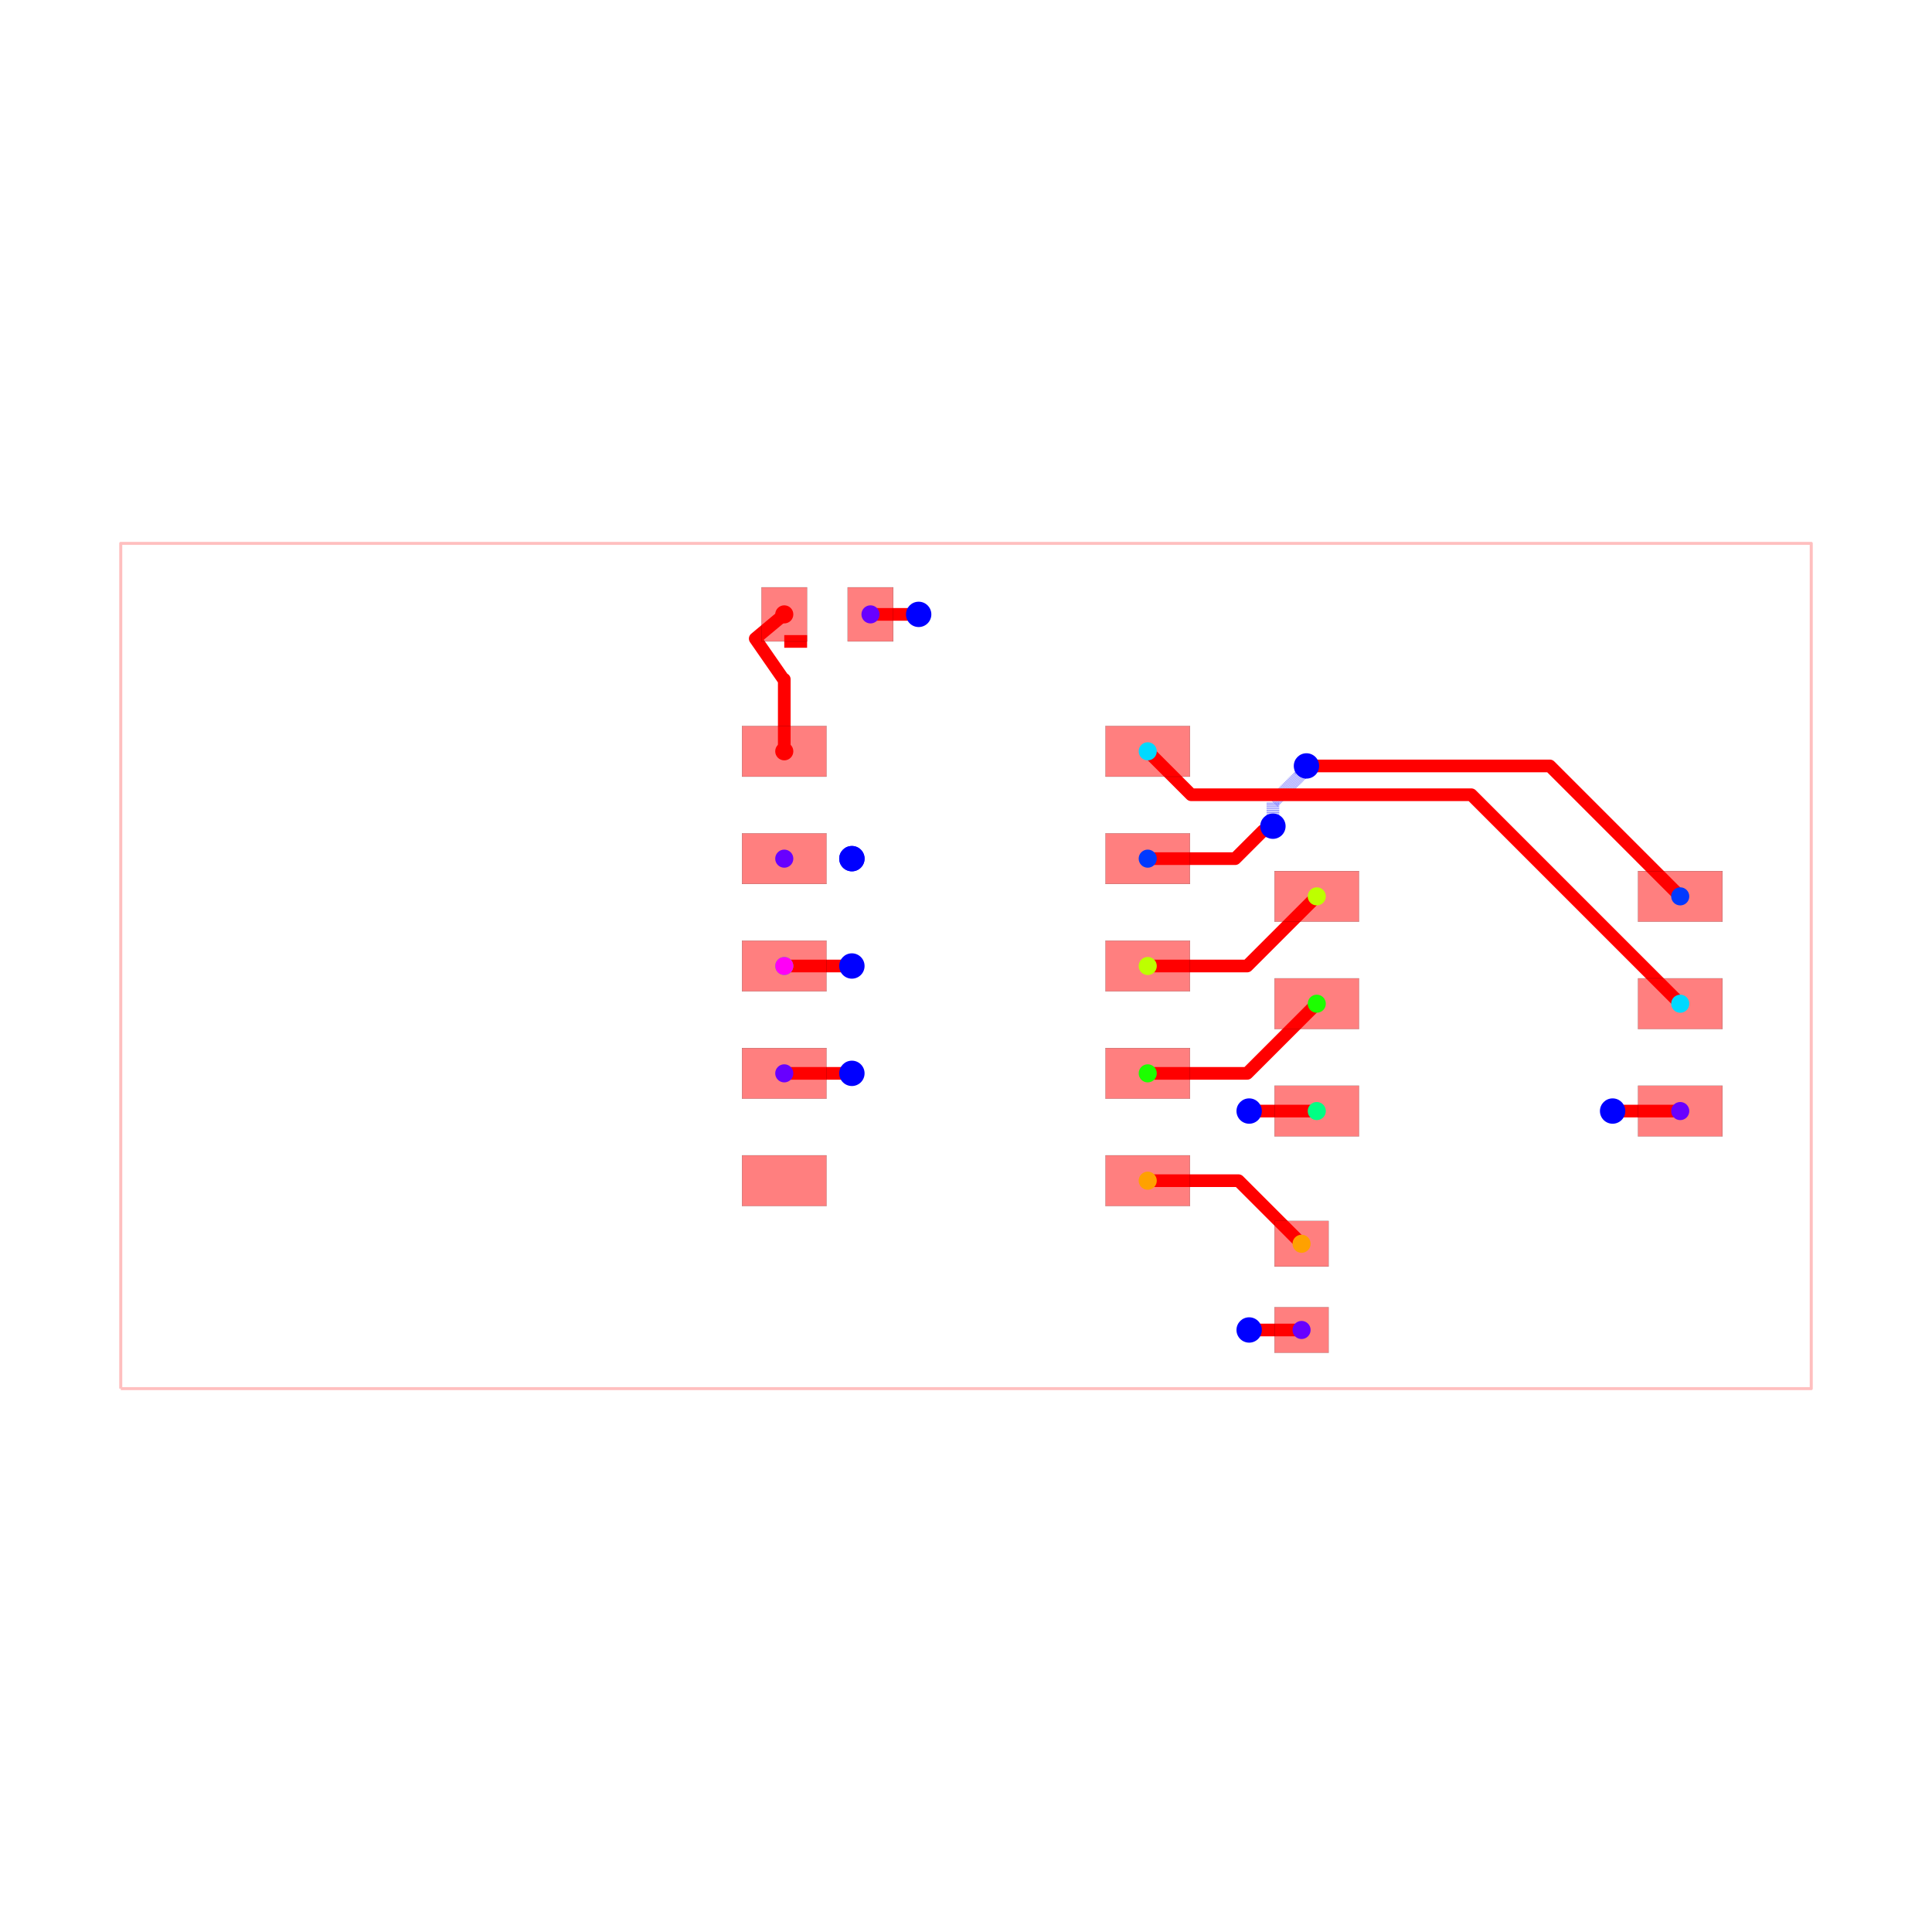
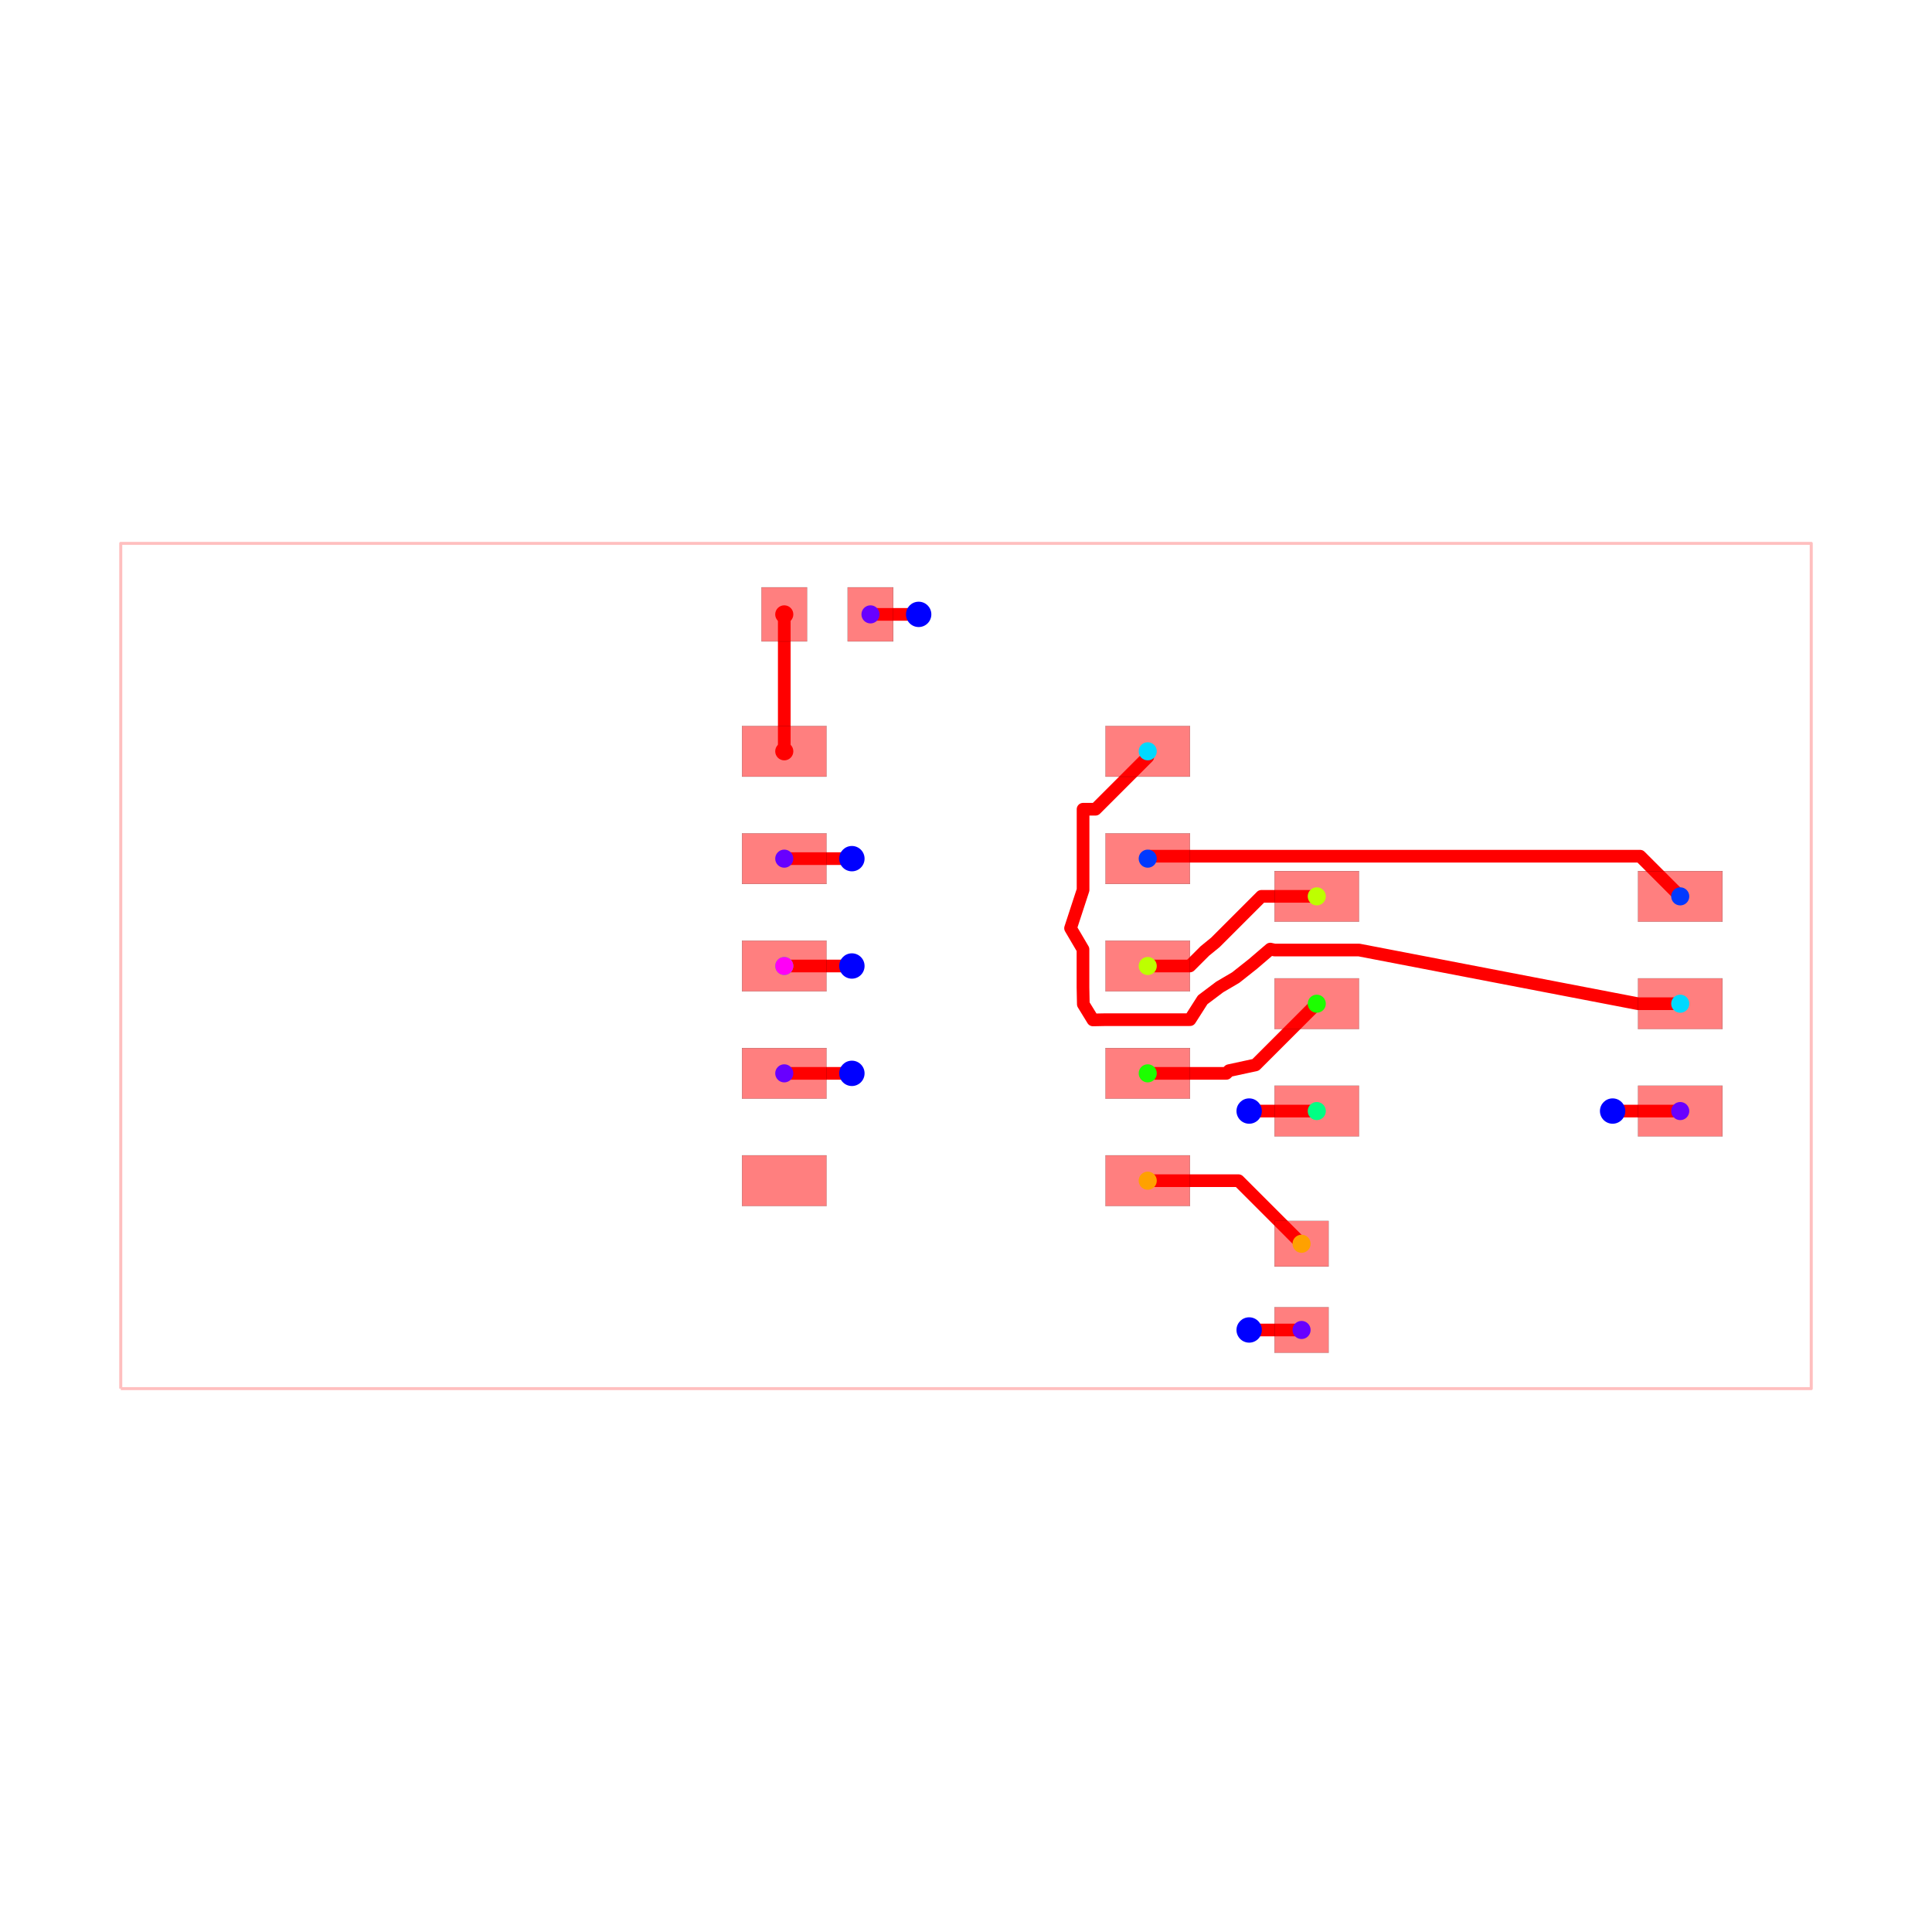
<svg xmlns="http://www.w3.org/2000/svg" width="640" height="640" viewBox="0 0 640 640">
  <rect width="100%" height="100%" fill="white" />
  <g>
    <polyline data-points="-10,-5 10,-5 10,5 -10,5 -10,-5" data-type="line" data-label="" points="40,460 600,460 600,180 40,180 40,460" fill="none" stroke="rgba(255,0,0,0.25)" stroke-linejoin="round" stroke-width="1px" />
  </g>
  <g>
-     <polyline data-points="-0.5600000000000005,4.16 -1.13,4.16" data-type="line" data-label="" points="304.32,203.52 288.36,203.52" fill="none" stroke="red" stroke-linejoin="round" stroke-width="4.2" />
+     <polyline data-points="-0.5600000000000005,4.16 -1.1300000000000006,4.16" data-type="line" data-label="" points="304.32,203.52 288.36,203.52" fill="none" stroke="red" stroke-linejoin="round" stroke-width="4.2" />
  </g>
  <g>
    <polyline data-points="3.3500000000000005,-4.306126129310514 3.969873870689486,-4.306126129310514 3.97,-4.306126129310514" data-type="line" data-label="" points="413.8,440.572 431.156,440.572 431.16,440.572" fill="none" stroke="red" stroke-linejoin="round" stroke-width="4.2" />
  </g>
  <g>
    <polyline data-points="7.6499999999999995,-1.716126129310514 8.449873870689485,-1.716126129310514 8.45,-1.716126129310514" data-type="line" data-label="" points="534.2,368.052 556.596,368.052 556.6,368.052" fill="none" stroke="red" stroke-linejoin="round" stroke-width="4.2" />
  </g>
  <g>
-     <polyline data-points="-2.15,3.84 -1.88,3.84" data-type="line" data-label="" points="259.8,212.48 267.36,212.48" fill="none" stroke="red" stroke-linejoin="round" stroke-width="4.2" />
+     <polyline data-points="-1.3499999999999999,1.27 -2.15,1.27" data-type="line" data-label="" points="282.2,284.44 259.8,284.44" fill="none" stroke="red" stroke-linejoin="round" stroke-width="4.2" />
  </g>
  <g>
    <polyline data-points="-1.3499999999999999,-1.27 -2.15,-1.27" data-type="line" data-label="" points="282.2,355.56 259.8,355.56" fill="none" stroke="red" stroke-linejoin="round" stroke-width="4.2" />
  </g>
  <g>
-     <polyline data-points="2.15,1.27 3.1841116657032824,1.27 3.513482446952488,1.5993707812492057 3.5763707812492056,1.5993707812492057 3.631,1.654" data-type="line" data-label="" points="380.2,284.44 409.155,284.44 418.378,275.218 420.138,275.218 421.668,273.688" fill="none" stroke="red" stroke-linejoin="round" stroke-width="4.2" />
+     <polyline data-points="2.15,1.27 2.179087971618738,1.299087971618738 4.643444106559228,1.299087971618738 7.974912028381262,1.299087971618738 8.45,0.8238738706894861" data-type="line" data-label="" points="380.2,284.44 381.014,283.626 450.016,283.626 543.298,283.626 556.6,296.932" fill="none" stroke="red" stroke-linejoin="round" stroke-width="4.2" />
  </g>
  <g>
-     <polyline data-points="3.631,1.654 3.631,1.9331032505974908 3.9632387372468565,2.2653419878443475 3.9632387372468565,2.302238737246857 4.028,2.367" data-type="line" data-label="" points="421.668,273.688 421.668,265.873 430.971,256.57 430.971,255.537 432.784,253.724" fill="none" stroke="rgba(0,0,255,0.5)" stroke-linejoin="round" stroke-width="4.2" stroke-dasharray="0.2 0.2" />
-   </g>
-   <g>
-     <polyline data-points="4.028,2.367 6.906999999999999,2.367 8.45,0.8238738706894861" data-type="line" data-label="" points="432.784,253.724 513.396,253.724 556.6,296.932" fill="none" stroke="red" stroke-linejoin="round" stroke-width="4.2" />
-   </g>
-   <g>
-     <polyline data-points="2.15,2.54 2.6638772513628712,2.0261227486371287 5.974287097299015,2.0261227486371287 5.97787725136287,2.0261227486371287 8.45,-0.4461261293105139" data-type="line" data-label="" points="380.2,248.88 394.589,263.269 487.28,263.269 487.381,263.269 556.6,332.492" fill="none" stroke="red" stroke-linejoin="round" stroke-width="4.2" />
+     <polyline data-points="2.15,2.54 2.15,2.472727331235983 1.532,1.854727331235983 1.3849999999999998,1.854727331235983 1.3849999999999998,1.6 1.3849999999999998,1.35 1.3849999999999998,1.15 1.3849999999999998,0.9 1.2370012422468322,0.4470251505979263 1.3840012422468324,0.1970251505979263 1.3840012422468324,-0.0029748494020737 1.3840012422468324,-0.2529748494020737 1.3880012422468324,-0.4519748494020737 1.5020012422468323,-0.6379748494020737 1.65,-0.635 2.65,-0.635 2.8,-0.4 3.002,-0.248 3.191,-0.137 3.393,0.023 3.6,0.2 3.65,0.189 4.65,0.189 7.95,-0.446 8.45,-0.4461261293105139" data-type="line" data-label="" points="380.2,248.88 380.2,250.764 362.896,268.068 358.78,268.068 358.78,275.2 358.78,282.2 358.78,287.8 358.78,294.8 354.636,307.483 358.752,314.483 358.752,320.083 358.752,327.083 358.864,332.655 362.056,337.863 366.2,337.78 394.2,337.78 398.4,331.2 404.056,326.944 409.348,323.836 415.004,319.356 420.8,314.4 422.2,314.708 450.2,314.708 542.6,332.488 556.6,332.492" fill="none" stroke="red" stroke-linejoin="round" stroke-width="4.2" />
  </g>
  <g>
    <polyline data-points="3.3500000000000005,-1.716126129310514 4.149873870689486,-1.716126129310514 4.15,-1.716126129310514" data-type="line" data-label="" points="413.8,368.052 436.196,368.052 436.2,368.052" fill="none" stroke="red" stroke-linejoin="round" stroke-width="4.2" />
  </g>
  <g>
    <polyline data-points="-1.3499999999999999,0 -2.15,0" data-type="line" data-label="" points="282.2,320 259.8,320" fill="none" stroke="red" stroke-linejoin="round" stroke-width="4.2" />
  </g>
  <g>
-     <polyline data-points="2.15,-1.27 3.3260000000000005,-1.27 4.15,-0.4461261293105139" data-type="line" data-label="" points="380.2,355.56 413.128,355.56 436.2,332.492" fill="none" stroke="red" stroke-linejoin="round" stroke-width="4.2" />
+     <polyline data-points="2.15,-1.27 3.0800995374559763,-1.27 3.112161696049543,-1.2379378414064333 3.426,-1.17 4.15,-0.4461261293105139" data-type="line" data-label="" points="380.2,355.56 406.243,355.56 407.141,354.662 415.928,352.76 436.2,332.492" fill="none" stroke="red" stroke-linejoin="round" stroke-width="4.2" />
  </g>
  <g>
-     <polyline data-points="2.15,0 3.3260000000000005,0 4.15,0.8238738706894861" data-type="line" data-label="" points="380.2,320 413.128,320 436.2,296.932" fill="none" stroke="red" stroke-linejoin="round" stroke-width="4.2" />
+     <polyline data-points="2.15,0 2.6479540999758076,0 2.825381429498812,0.17742732952300475 2.95,0.279 3.495,0.824 4.15,0.8238738706894861" data-type="line" data-label="" points="380.2,320 394.143,320 399.111,315.032 402.6,312.188 417.86,296.928 436.2,296.932" fill="none" stroke="red" stroke-linejoin="round" stroke-width="4.2" />
  </g>
  <g>
    <polyline data-points="2.15,-2.54 3.224,-2.54 3.97,-3.2861261293105146" data-type="line" data-label="" points="380.2,391.12 410.272,391.12 431.16,412.012" fill="none" stroke="red" stroke-linejoin="round" stroke-width="4.2" />
  </g>
  <g>
-     <polyline data-points="-2.15,2.54 -2.15,3.3920435071711066 -2.161456657573931,3.3947162593972324 -2.493406082799124,3.8730679116520363 -2.1500000000000004,4.16" data-type="line" data-label="" points="259.8,248.88 259.8,225.023 259.479,224.948 250.185,211.554 259.8,203.52" fill="none" stroke="red" stroke-linejoin="round" stroke-width="4.2" />
+     <polyline data-points="-2.15,2.54 -2.1500000000000004,4.16" data-type="line" data-label="" points="259.8,248.88 259.8,203.52" fill="none" stroke="red" stroke-linejoin="round" stroke-width="4.2" />
  </g>
  <g>
    <rect data-type="rect" data-label="top source_trace_3" data-x="-2.15" data-y="2.54" x="245.8" y="240.48" width="28" height="16.8" fill="rgba(255,0,0,0.5)" stroke="black" stroke-width="0.036" />
  </g>
  <g>
    <rect data-type="rect" data-label="top source_net_0" data-x="-2.15" data-y="1.27" x="245.8" y="276.04" width="28" height="16.8" fill="rgba(255,0,0,0.5)" stroke="black" stroke-width="0.036" />
  </g>
  <g>
    <rect data-type="rect" data-label="top source_trace_9, source_net_1" data-x="-2.15" data-y="0" x="245.8" y="311.6" width="28" height="16.8" fill="rgba(255,0,0,0.5)" stroke="black" stroke-width="0.036" />
  </g>
  <g>
    <rect data-type="rect" data-label="top source_net_0" data-x="-2.15" data-y="-1.27" x="245.8" y="347.16" width="28" height="16.8" fill="rgba(255,0,0,0.5)" stroke="black" stroke-width="0.036" />
  </g>
  <g>
    <rect data-type="rect" data-label="top" data-x="-2.15" data-y="-2.54" x="245.8" y="382.72" width="28" height="16.8" fill="rgba(255,0,0,0.5)" stroke="black" stroke-width="0.036" />
  </g>
  <g>
    <rect data-type="rect" data-label="top source_trace_5" data-x="2.15" data-y="-2.54" x="366.2" y="382.72" width="28" height="16.8" fill="rgba(255,0,0,0.5)" stroke="black" stroke-width="0.036" />
  </g>
  <g>
    <rect data-type="rect" data-label="top source_trace_8" data-x="2.15" data-y="-1.27" x="366.2" y="347.16" width="28" height="16.8" fill="rgba(255,0,0,0.5)" stroke="black" stroke-width="0.036" />
  </g>
  <g>
    <rect data-type="rect" data-label="top source_trace_7" data-x="2.15" data-y="0" x="366.2" y="311.6" width="28" height="16.8" fill="rgba(255,0,0,0.5)" stroke="black" stroke-width="0.036" />
  </g>
  <g>
    <rect data-type="rect" data-label="top source_trace_12" data-x="2.15" data-y="1.27" x="366.2" y="276.04" width="28" height="16.8" fill="rgba(255,0,0,0.5)" stroke="black" stroke-width="0.036" />
  </g>
  <g>
    <rect data-type="rect" data-label="top source_trace_11" data-x="2.15" data-y="2.54" x="366.2" y="240.48" width="28" height="16.8" fill="rgba(255,0,0,0.5)" stroke="black" stroke-width="0.036" />
  </g>
  <g>
    <rect data-type="rect" data-label="top source_trace_3" data-x="-2.1500000000000004" data-y="4.16" x="252.24" y="194.56" width="15.12" height="17.92" fill="rgba(255,0,0,0.5)" stroke="black" stroke-width="0.036" />
  </g>
  <g>
    <rect data-type="rect" data-label="top source_net_0" data-x="-1.1300000000000006" data-y="4.16" x="280.8" y="194.56" width="15.12" height="17.92" fill="rgba(255,0,0,0.5)" stroke="black" stroke-width="0.036" />
  </g>
  <g>
    <rect data-type="rect" data-label="top source_trace_5" data-x="3.97" data-y="-3.2861261293105146" x="422.2" y="404.452" width="17.92" height="15.12" fill="rgba(255,0,0,0.5)" stroke="black" stroke-width="0.036" />
  </g>
  <g>
    <rect data-type="rect" data-label="top source_net_0" data-x="3.97" data-y="-4.306126129310514" x="422.2" y="433.012" width="17.92" height="15.12" fill="rgba(255,0,0,0.5)" stroke="black" stroke-width="0.036" />
  </g>
  <g>
    <rect data-type="rect" data-label="top source_trace_7" data-x="4.15" data-y="0.8238738706894861" x="422.2" y="288.532" width="28" height="16.8" fill="rgba(255,0,0,0.5)" stroke="black" stroke-width="0.036" />
  </g>
  <g>
    <rect data-type="rect" data-label="top source_trace_8" data-x="4.15" data-y="-0.4461261293105139" x="422.2" y="324.092" width="28" height="16.8" fill="rgba(255,0,0,0.5)" stroke="black" stroke-width="0.036" />
  </g>
  <g>
    <rect data-type="rect" data-label="top source_trace_9, source_net_1" data-x="4.15" data-y="-1.716126129310514" x="422.2" y="359.652" width="28" height="16.8" fill="rgba(255,0,0,0.5)" stroke="black" stroke-width="0.036" />
  </g>
  <g>
    <rect data-type="rect" data-label="top source_net_0" data-x="8.45" data-y="-1.716126129310514" x="542.6" y="359.652" width="28" height="16.8" fill="rgba(255,0,0,0.5)" stroke="black" stroke-width="0.036" />
  </g>
  <g>
    <rect data-type="rect" data-label="top source_trace_11" data-x="8.45" data-y="-0.4461261293105139" x="542.6" y="324.092" width="28" height="16.8" fill="rgba(255,0,0,0.5)" stroke="black" stroke-width="0.036" />
  </g>
  <g>
    <rect data-type="rect" data-label="top source_trace_12" data-x="8.45" data-y="0.8238738706894861" x="542.6" y="288.532" width="28" height="16.8" fill="rgba(255,0,0,0.5)" stroke="black" stroke-width="0.036" />
  </g>
  <circle data-type="circle" data-label="" data-x="-0.5600000000000005" data-y="4.16" cx="304.32" cy="203.52" r="4.2" fill="blue" stroke="none" stroke-width="0.036" />
  <circle data-type="circle" data-label="" data-x="3.3500000000000005" data-y="-4.306126129310514" cx="413.8" cy="440.572" r="4.2" fill="blue" stroke="none" stroke-width="0.036" />
  <circle data-type="circle" data-label="" data-x="7.6499999999999995" data-y="-1.716126129310514" cx="534.2" cy="368.052" r="4.2" fill="blue" stroke="none" stroke-width="0.036" />
  <circle data-type="circle" data-label="" data-x="-1.3499999999999999" data-y="1.27" cx="282.2" cy="284.44" r="4.2" fill="blue" stroke="none" stroke-width="0.036" />
-   <circle data-type="circle" data-label="" data-x="-1.3499999999999999" data-y="1.27" cx="282.2" cy="284.44" r="4.2" fill="blue" stroke="none" stroke-width="0.036" />
  <circle data-type="circle" data-label="" data-x="-1.3499999999999999" data-y="-1.27" cx="282.2" cy="355.56" r="4.2" fill="blue" stroke="none" stroke-width="0.036" />
-   <circle data-type="circle" data-label="" data-x="3.631" data-y="1.654" cx="421.668" cy="273.688" r="4.2" fill="blue" stroke="none" stroke-width="0.036" />
-   <circle data-type="circle" data-label="" data-x="4.028" data-y="2.367" cx="432.784" cy="253.724" r="4.2" fill="blue" stroke="none" stroke-width="0.036" />
  <circle data-type="circle" data-label="" data-x="3.3500000000000005" data-y="-1.716126129310514" cx="413.8" cy="368.052" r="4.2" fill="blue" stroke="none" stroke-width="0.036" />
  <circle data-type="circle" data-label="" data-x="-1.3499999999999999" data-y="0" cx="282.2" cy="320" r="4.2" fill="blue" stroke="none" stroke-width="0.036" />
  <g>
    <circle data-type="point" data-label="source_trace_3 source_trace_3 top" data-x="-2.1500000000000004" data-y="4.16" cx="259.8" cy="203.52" r="3" fill="hsl(0, 100%, 50%)" />
  </g>
  <g>
    <circle data-type="point" data-label="source_trace_3 source_trace_3 top" data-x="-2.15" data-y="2.54" cx="259.8" cy="248.88" r="3" fill="hsl(0, 100%, 50%)" />
  </g>
  <g>
    <circle data-type="point" data-label="source_trace_5 source_trace_5 top" data-x="3.97" data-y="-3.2861261293105146" cx="431.16" cy="412.012" r="3" fill="hsl(37.778, 100%, 50%)" />
  </g>
  <g>
    <circle data-type="point" data-label="source_trace_5 source_trace_5 top" data-x="2.15" data-y="-2.54" cx="380.2" cy="391.12" r="3" fill="hsl(37.778, 100%, 50%)" />
  </g>
  <g>
    <circle data-type="point" data-label="source_trace_7 source_trace_7 top" data-x="4.15" data-y="0.8238738706894861" cx="436.2" cy="296.932" r="3" fill="hsl(75.556, 100%, 50%)" />
  </g>
  <g>
    <circle data-type="point" data-label="source_trace_7 source_trace_7 top" data-x="2.15" data-y="0" cx="380.2" cy="320" r="3" fill="hsl(75.556, 100%, 50%)" />
  </g>
  <g>
    <circle data-type="point" data-label="source_trace_8 source_trace_8 top" data-x="4.15" data-y="-0.4461261293105139" cx="436.2" cy="332.492" r="3" fill="hsl(113.333, 100%, 50%)" />
  </g>
  <g>
    <circle data-type="point" data-label="source_trace_8 source_trace_8 top" data-x="2.15" data-y="-1.27" cx="380.2" cy="355.56" r="3" fill="hsl(113.333, 100%, 50%)" />
  </g>
  <g>
    <circle data-type="point" data-label="source_trace_9 source_trace_9 top" data-x="4.15" data-y="-1.716126129310514" cx="436.2" cy="368.052" r="3" fill="hsl(151.111, 100%, 50%)" />
  </g>
  <g>
    <circle data-type="point" data-label="source_trace_9 source_trace_9 top" data-x="-2.15" data-y="0" cx="259.8" cy="320" r="3" fill="hsl(151.111, 100%, 50%)" />
  </g>
  <g>
    <circle data-type="point" data-label="source_trace_11 source_trace_11 top" data-x="8.45" data-y="-0.4461261293105139" cx="556.6" cy="332.492" r="3" fill="hsl(188.889, 100%, 50%)" />
  </g>
  <g>
    <circle data-type="point" data-label="source_trace_11 source_trace_11 top" data-x="2.15" data-y="2.54" cx="380.2" cy="248.88" r="3" fill="hsl(188.889, 100%, 50%)" />
  </g>
  <g>
    <circle data-type="point" data-label="source_trace_12 source_trace_12 top" data-x="8.45" data-y="0.8238738706894861" cx="556.6" cy="296.932" r="3" fill="hsl(226.667, 100%, 50%)" />
  </g>
  <g>
    <circle data-type="point" data-label="source_trace_12 source_trace_12 top" data-x="2.15" data-y="1.27" cx="380.2" cy="284.44" r="3" fill="hsl(226.667, 100%, 50%)" />
  </g>
  <g>
    <circle data-type="point" data-label="source_net_0 source_net_0 top" data-x="-2.15" data-y="1.27" cx="259.8" cy="284.44" r="3" fill="hsl(264.444, 100%, 50%)" />
  </g>
  <g>
    <circle data-type="point" data-label="source_net_0 source_net_0 top" data-x="-2.15" data-y="-1.27" cx="259.8" cy="355.56" r="3" fill="hsl(264.444, 100%, 50%)" />
  </g>
  <g>
    <circle data-type="point" data-label="source_net_0 source_net_0 top" data-x="-1.1300000000000006" data-y="4.16" cx="288.36" cy="203.52" r="3" fill="hsl(264.444, 100%, 50%)" />
  </g>
  <g>
    <circle data-type="point" data-label="source_net_0 source_net_0 top" data-x="3.97" data-y="-4.306126129310514" cx="431.16" cy="440.572" r="3" fill="hsl(264.444, 100%, 50%)" />
  </g>
  <g>
    <circle data-type="point" data-label="source_net_0 source_net_0 top" data-x="8.45" data-y="-1.716126129310514" cx="556.6" cy="368.052" r="3" fill="hsl(264.444, 100%, 50%)" />
  </g>
  <g>
    <circle data-type="point" data-label="source_net_1 source_net_1 top" data-x="-2.15" data-y="0" cx="259.8" cy="320" r="3" fill="hsl(302.222, 100%, 50%)" />
  </g>
  <g id="crosshair" style="display: none">
    <line id="crosshair-h" y1="0" y2="640" stroke="#666" stroke-width="0.5" />
    <line id="crosshair-v" x1="0" x2="640" stroke="#666" stroke-width="0.5" />
    <text id="coordinates" font-family="monospace" font-size="12" fill="#666" />
  </g>
</svg>
